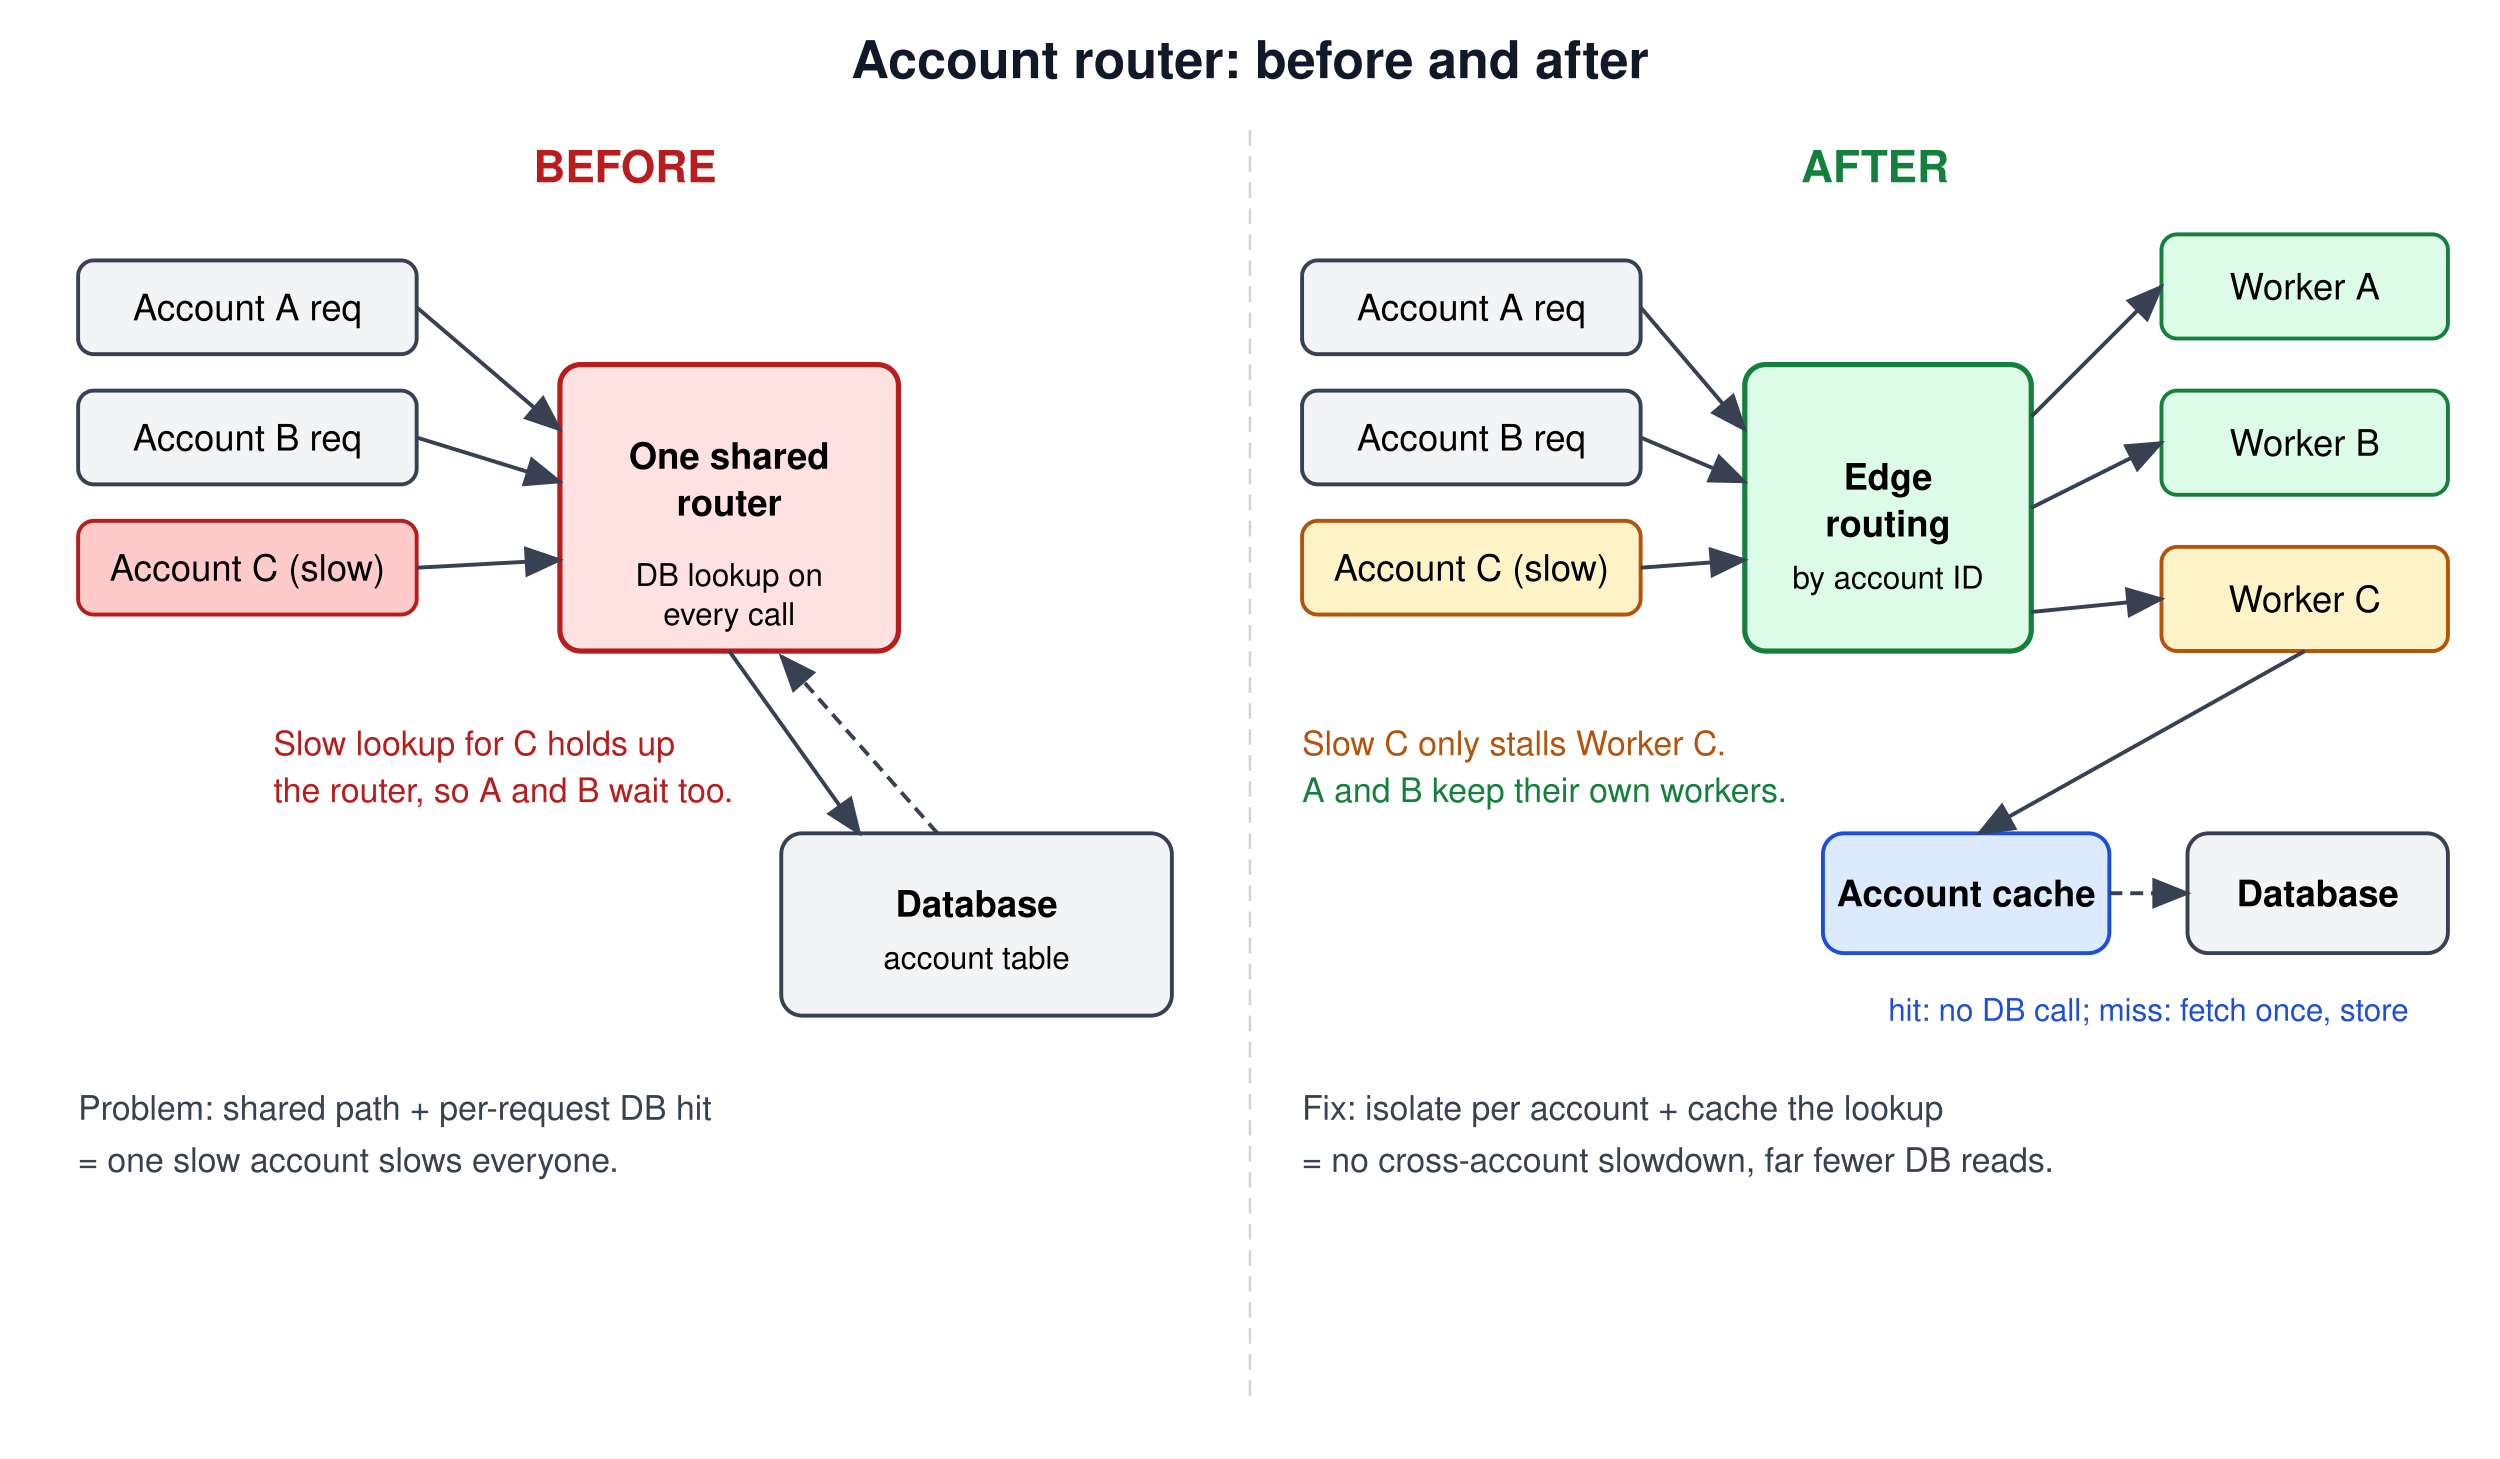
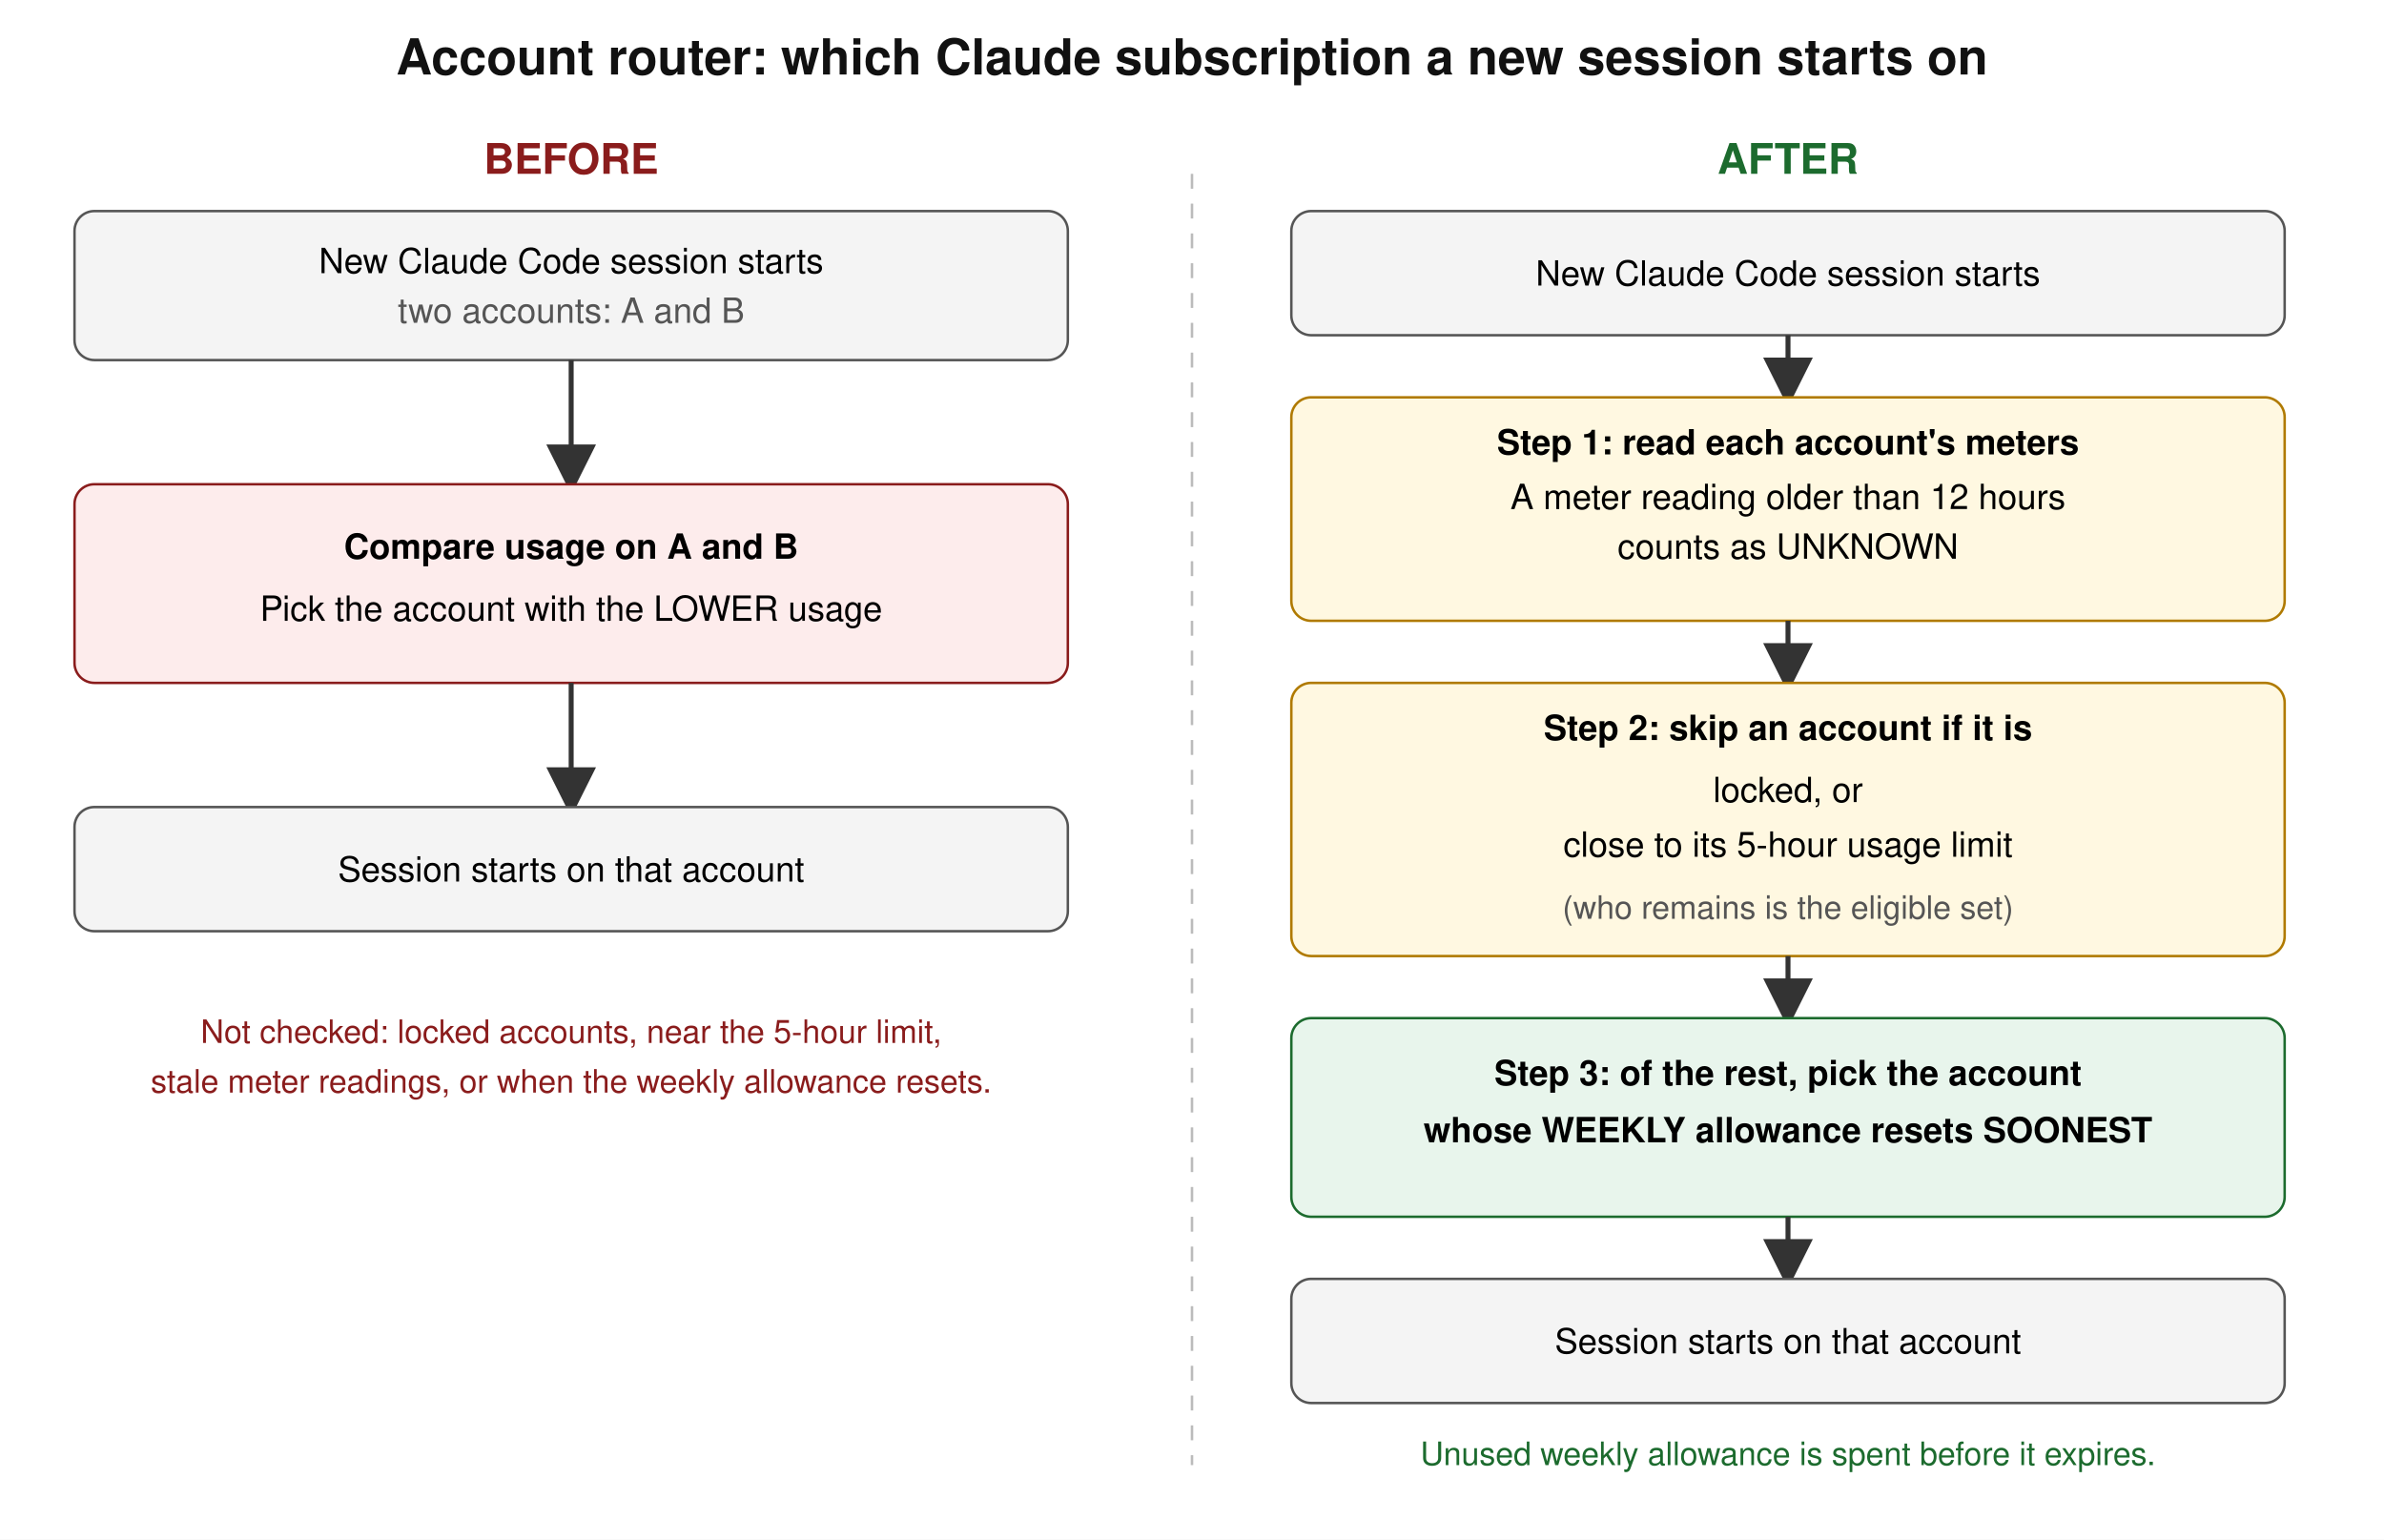
- <svg xmlns="http://www.w3.org/2000/svg" viewBox="0 0 960 560" font-family="Helvetica, Arial, sans-serif" font-size="14">
+ <svg xmlns="http://www.w3.org/2000/svg" viewBox="0 0 960 620" font-family="Helvetica, Arial, sans-serif" font-size="14">
+   <rect width="960" height="620" fill="#ffffff" />
+   <text x="480" y="30" text-anchor="middle" font-size="20" font-weight="bold" fill="#111">Account router: which Claude subscription a new session starts on</text>
  <defs>
-     <marker id="a" markerWidth="10" markerHeight="8" refX="9" refY="4" orient="auto">
-       <path d="M0,0 L10,4 L0,8 z" fill="#374151" />
+     <marker id="a" markerWidth="10" markerHeight="10" refX="8" refY="5" orient="auto">
+       <path d="M0,0 L10,5 L0,10 z" fill="#333" />
    </marker>
  </defs>
-   <rect width="960" height="560" fill="#fff" />
-   <text x="480" y="30" text-anchor="middle" font-size="20" font-weight="bold" fill="#111827">Account router: before and after</text>
-   <line x1="480" y1="50" x2="480" y2="540" stroke="#d1d5db" stroke-dasharray="6 4" />
-   <text x="240" y="70" text-anchor="middle" font-size="17" font-weight="bold" fill="#b91c1c">BEFORE</text>
-   <text x="720" y="70" text-anchor="middle" font-size="17" font-weight="bold" fill="#15803d">AFTER</text>
-   <g stroke="#374151" stroke-width="1.5">
-     <rect x="30" y="100" width="130" height="36" rx="6" fill="#f3f4f6" />
-     <rect x="30" y="150" width="130" height="36" rx="6" fill="#f3f4f6" />
-     <rect x="30" y="200" width="130" height="36" rx="6" fill="#fecaca" stroke="#b91c1c" />
-     <rect x="215" y="140" width="130" height="110" rx="8" fill="#fee2e2" stroke="#b91c1c" stroke-width="2" />
-     <rect x="300" y="320" width="150" height="70" rx="8" fill="#f3f4f6" />
-   </g>
-   <text x="95" y="123" text-anchor="middle">Account A req</text>
-   <text x="95" y="173" text-anchor="middle">Account B req</text>
-   <text x="95" y="223" text-anchor="middle">Account C (slow)</text>
-   <text x="280" y="180" text-anchor="middle" font-weight="bold">One shared</text>
-   <text x="280" y="198" text-anchor="middle" font-weight="bold">router</text>
-   <text x="280" y="225" text-anchor="middle" font-size="12">DB lookup on</text>
-   <text x="280" y="240" text-anchor="middle" font-size="12">every call</text>
-   <text x="375" y="352" text-anchor="middle" font-weight="bold">Database</text>
-   <text x="375" y="372" text-anchor="middle" font-size="12">account table</text>
-   <g stroke="#374151" stroke-width="1.5" fill="none" marker-end="url(#a)">
-     <path d="M160 118 L215 165" />
-     <path d="M160 168 L215 185" />
-     <path d="M160 218 L215 215" />
-     <path d="M280 250 L330 320" />
-     <path d="M360 320 L300 252" stroke-dasharray="5 3" />
-   </g>
-   <text x="105" y="290" fill="#b91c1c" font-size="13">Slow lookup for C holds up</text>
-   <text x="105" y="308" fill="#b91c1c" font-size="13">the router, so A and B wait too.</text>
-   <text x="30" y="430" font-size="13" fill="#374151">Problem: shared path + per-request DB hit</text>
-   <text x="30" y="450" font-size="13" fill="#374151">= one slow account slows everyone.</text>
-   <g stroke="#374151" stroke-width="1.5">
-     <rect x="500" y="100" width="130" height="36" rx="6" fill="#f3f4f6" />
-     <rect x="500" y="150" width="130" height="36" rx="6" fill="#f3f4f6" />
-     <rect x="500" y="200" width="130" height="36" rx="6" fill="#fef3c7" stroke="#b45309" />
-     <rect x="670" y="140" width="110" height="110" rx="8" fill="#dcfce7" stroke="#15803d" stroke-width="2" />
-     <rect x="830" y="90" width="110" height="40" rx="6" fill="#dcfce7" stroke="#15803d" />
-     <rect x="830" y="150" width="110" height="40" rx="6" fill="#dcfce7" stroke="#15803d" />
-     <rect x="830" y="210" width="110" height="40" rx="6" fill="#fef3c7" stroke="#b45309" />
-     <rect x="700" y="320" width="110" height="46" rx="8" fill="#dbeafe" stroke="#1d4ed8" />
-     <rect x="840" y="320" width="100" height="46" rx="8" fill="#f3f4f6" />
-   </g>
-   <text x="565" y="123" text-anchor="middle">Account A req</text>
-   <text x="565" y="173" text-anchor="middle">Account B req</text>
-   <text x="565" y="223" text-anchor="middle">Account C (slow)</text>
-   <text x="725" y="188" text-anchor="middle" font-weight="bold">Edge</text>
-   <text x="725" y="206" text-anchor="middle" font-weight="bold">routing</text>
-   <text x="725" y="226" text-anchor="middle" font-size="12">by account ID</text>
-   <text x="885" y="115" text-anchor="middle">Worker A</text>
-   <text x="885" y="175" text-anchor="middle">Worker B</text>
-   <text x="885" y="235" text-anchor="middle">Worker C</text>
-   <text x="755" y="348" text-anchor="middle" font-weight="bold">Account cache</text>
-   <text x="890" y="348" text-anchor="middle" font-weight="bold">Database</text>
-   <g stroke="#374151" stroke-width="1.5" fill="none" marker-end="url(#a)">
-     <path d="M630 118 L670 165" />
-     <path d="M630 168 L670 185" />
-     <path d="M630 218 L670 215" />
-     <path d="M780 160 L830 110" />
-     <path d="M780 195 L830 170" />
-     <path d="M780 235 L830 230" />
-     <path d="M885 250 L760 320" />
-     <path d="M810 343 L840 343" stroke-dasharray="5 3" />
-   </g>
-   <text x="825" y="392" text-anchor="middle" font-size="12" fill="#1d4ed8">hit: no DB call; miss: fetch once, store</text>
-   <text x="500" y="290" fill="#b45309" font-size="13">Slow C only stalls Worker C.</text>
-   <text x="500" y="308" fill="#15803d" font-size="13">A and B keep their own workers.</text>
-   <text x="500" y="430" font-size="13" fill="#374151">Fix: isolate per account + cache the lookup</text>
-   <text x="500" y="450" font-size="13" fill="#374151">= no cross-account slowdown, far fewer DB reads.</text>
+   <text x="230" y="70" text-anchor="middle" font-size="17" font-weight="bold" fill="#8a1c1c">BEFORE</text>
+   <rect x="30" y="85" width="400" height="60" rx="8" fill="#f4f4f4" stroke="#555" />
+   <text x="230" y="110" text-anchor="middle">New Claude Code session starts</text>
+   <text x="230" y="130" text-anchor="middle" fill="#555">two accounts: A and B</text>
+   <line x1="230" y1="145" x2="230" y2="195" stroke="#333" stroke-width="2" marker-end="url(#a)" />
+   <rect x="30" y="195" width="400" height="80" rx="8" fill="#fdecec" stroke="#8a1c1c" />
+   <text x="230" y="225" text-anchor="middle" font-weight="bold">Compare usage on A and B</text>
+   <text x="230" y="250" text-anchor="middle">Pick the account with the LOWER usage</text>
+   <line x1="230" y1="275" x2="230" y2="325" stroke="#333" stroke-width="2" marker-end="url(#a)" />
+   <rect x="30" y="325" width="400" height="50" rx="8" fill="#f4f4f4" stroke="#555" />
+   <text x="230" y="355" text-anchor="middle">Session starts on that account</text>
+   <text x="230" y="420" text-anchor="middle" fill="#8a1c1c" font-size="13">Not checked: locked accounts, near the 5-hour limit,</text>
+   <text x="230" y="440" text-anchor="middle" fill="#8a1c1c" font-size="13">stale meter readings, or when the weekly allowance resets.</text>
+   <line x1="480" y1="70" x2="480" y2="590" stroke="#bbb" stroke-dasharray="6 6" />
+   <text x="720" y="70" text-anchor="middle" font-size="17" font-weight="bold" fill="#1c6b2e">AFTER</text>
+   <rect x="520" y="85" width="400" height="50" rx="8" fill="#f4f4f4" stroke="#555" />
+   <text x="720" y="115" text-anchor="middle">New Claude Code session starts</text>
+   <line x1="720" y1="135" x2="720" y2="160" stroke="#333" stroke-width="2" marker-end="url(#a)" />
+   <rect x="520" y="160" width="400" height="90" rx="8" fill="#fff8e1" stroke="#b07a00" />
+   <text x="720" y="183" text-anchor="middle" font-weight="bold">Step 1: read each account's meters</text>
+   <text x="720" y="205" text-anchor="middle">A meter reading older than 12 hours</text>
+   <text x="720" y="225" text-anchor="middle">counts as UNKNOWN</text>
+   <line x1="720" y1="250" x2="720" y2="275" stroke="#333" stroke-width="2" marker-end="url(#a)" />
+   <rect x="520" y="275" width="400" height="110" rx="8" fill="#fff8e1" stroke="#b07a00" />
+   <text x="720" y="298" text-anchor="middle" font-weight="bold">Step 2: skip an account if it is</text>
+   <text x="720" y="323" text-anchor="middle">locked, or</text>
+   <text x="720" y="345" text-anchor="middle">close to its 5-hour usage limit</text>
+   <text x="720" y="370" text-anchor="middle" fill="#555" font-size="13">(who remains is the eligible set)</text>
+   <line x1="720" y1="385" x2="720" y2="410" stroke="#333" stroke-width="2" marker-end="url(#a)" />
+   <rect x="520" y="410" width="400" height="80" rx="8" fill="#e8f5ec" stroke="#1c6b2e" />
+   <text x="720" y="437" text-anchor="middle" font-weight="bold">Step 3: of the rest, pick the account</text>
+   <text x="720" y="460" text-anchor="middle" font-weight="bold">whose WEEKLY allowance resets SOONEST</text>
+   <line x1="720" y1="490" x2="720" y2="515" stroke="#333" stroke-width="2" marker-end="url(#a)" />
+   <rect x="520" y="515" width="400" height="50" rx="8" fill="#f4f4f4" stroke="#555" />
+   <text x="720" y="545" text-anchor="middle">Session starts on that account</text>
+   <text x="720" y="590" text-anchor="middle" fill="#1c6b2e" font-size="13">Unused weekly allowance is spent before it expires.</text>
</svg>
